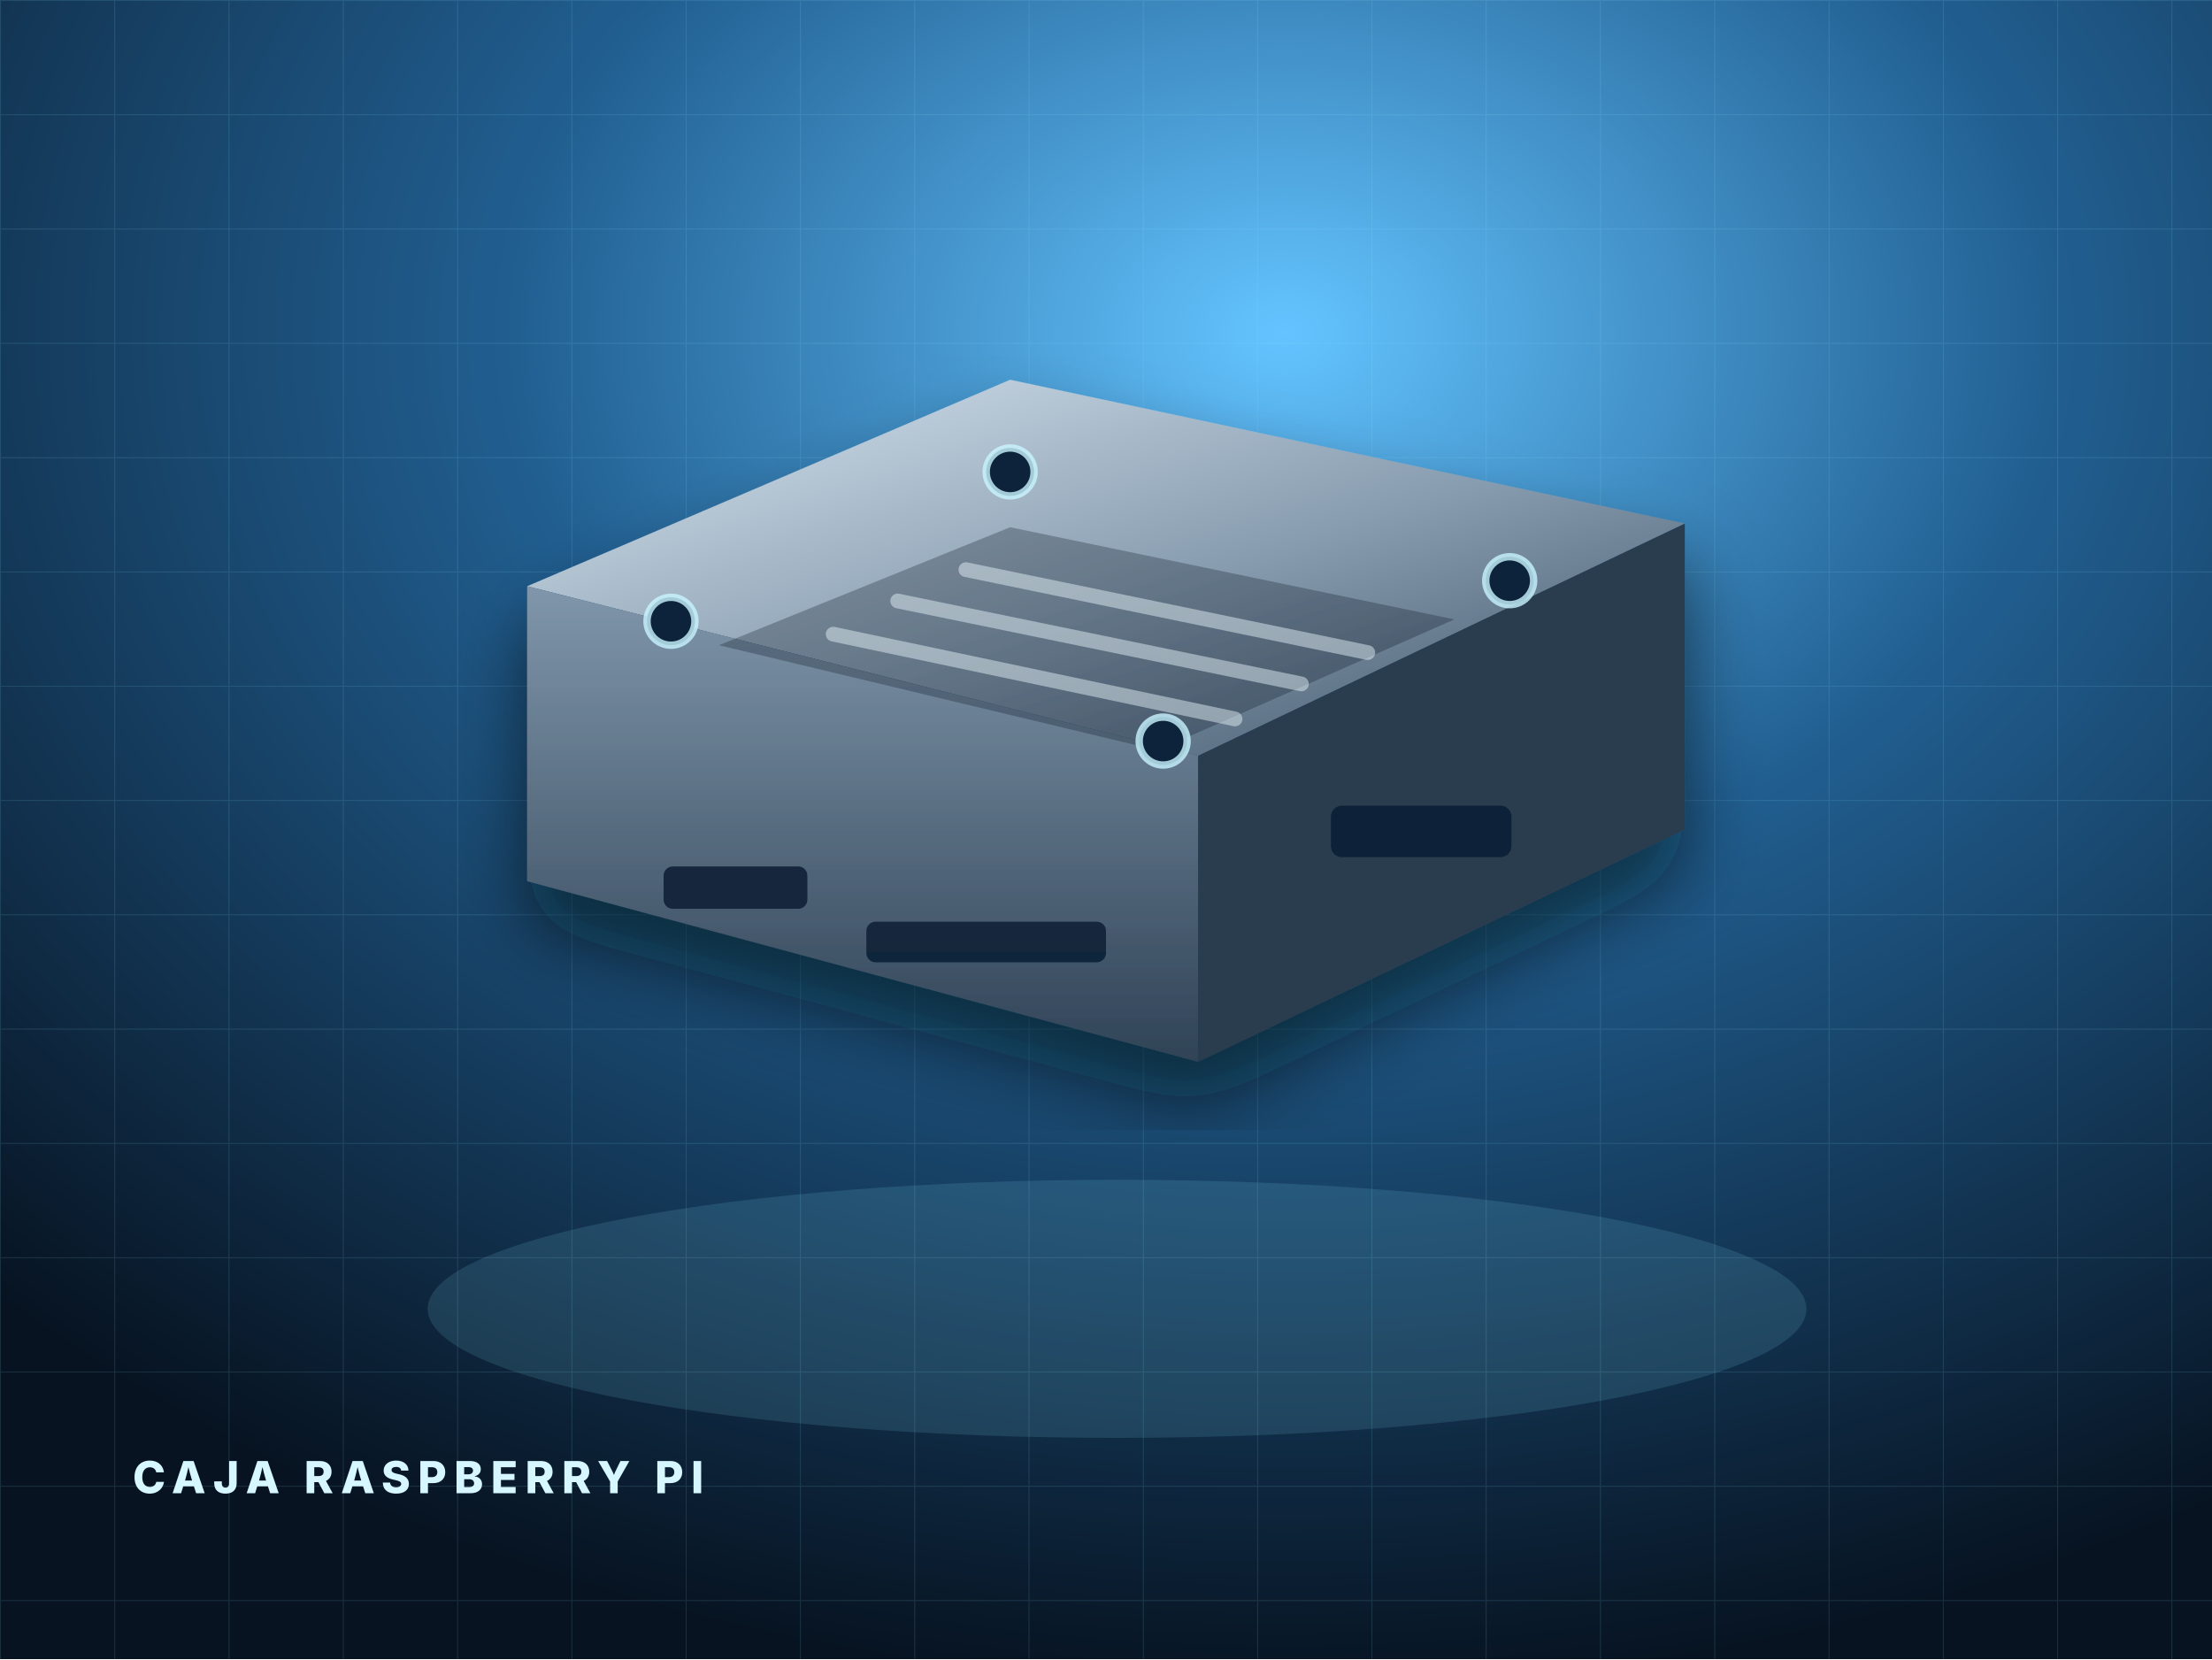
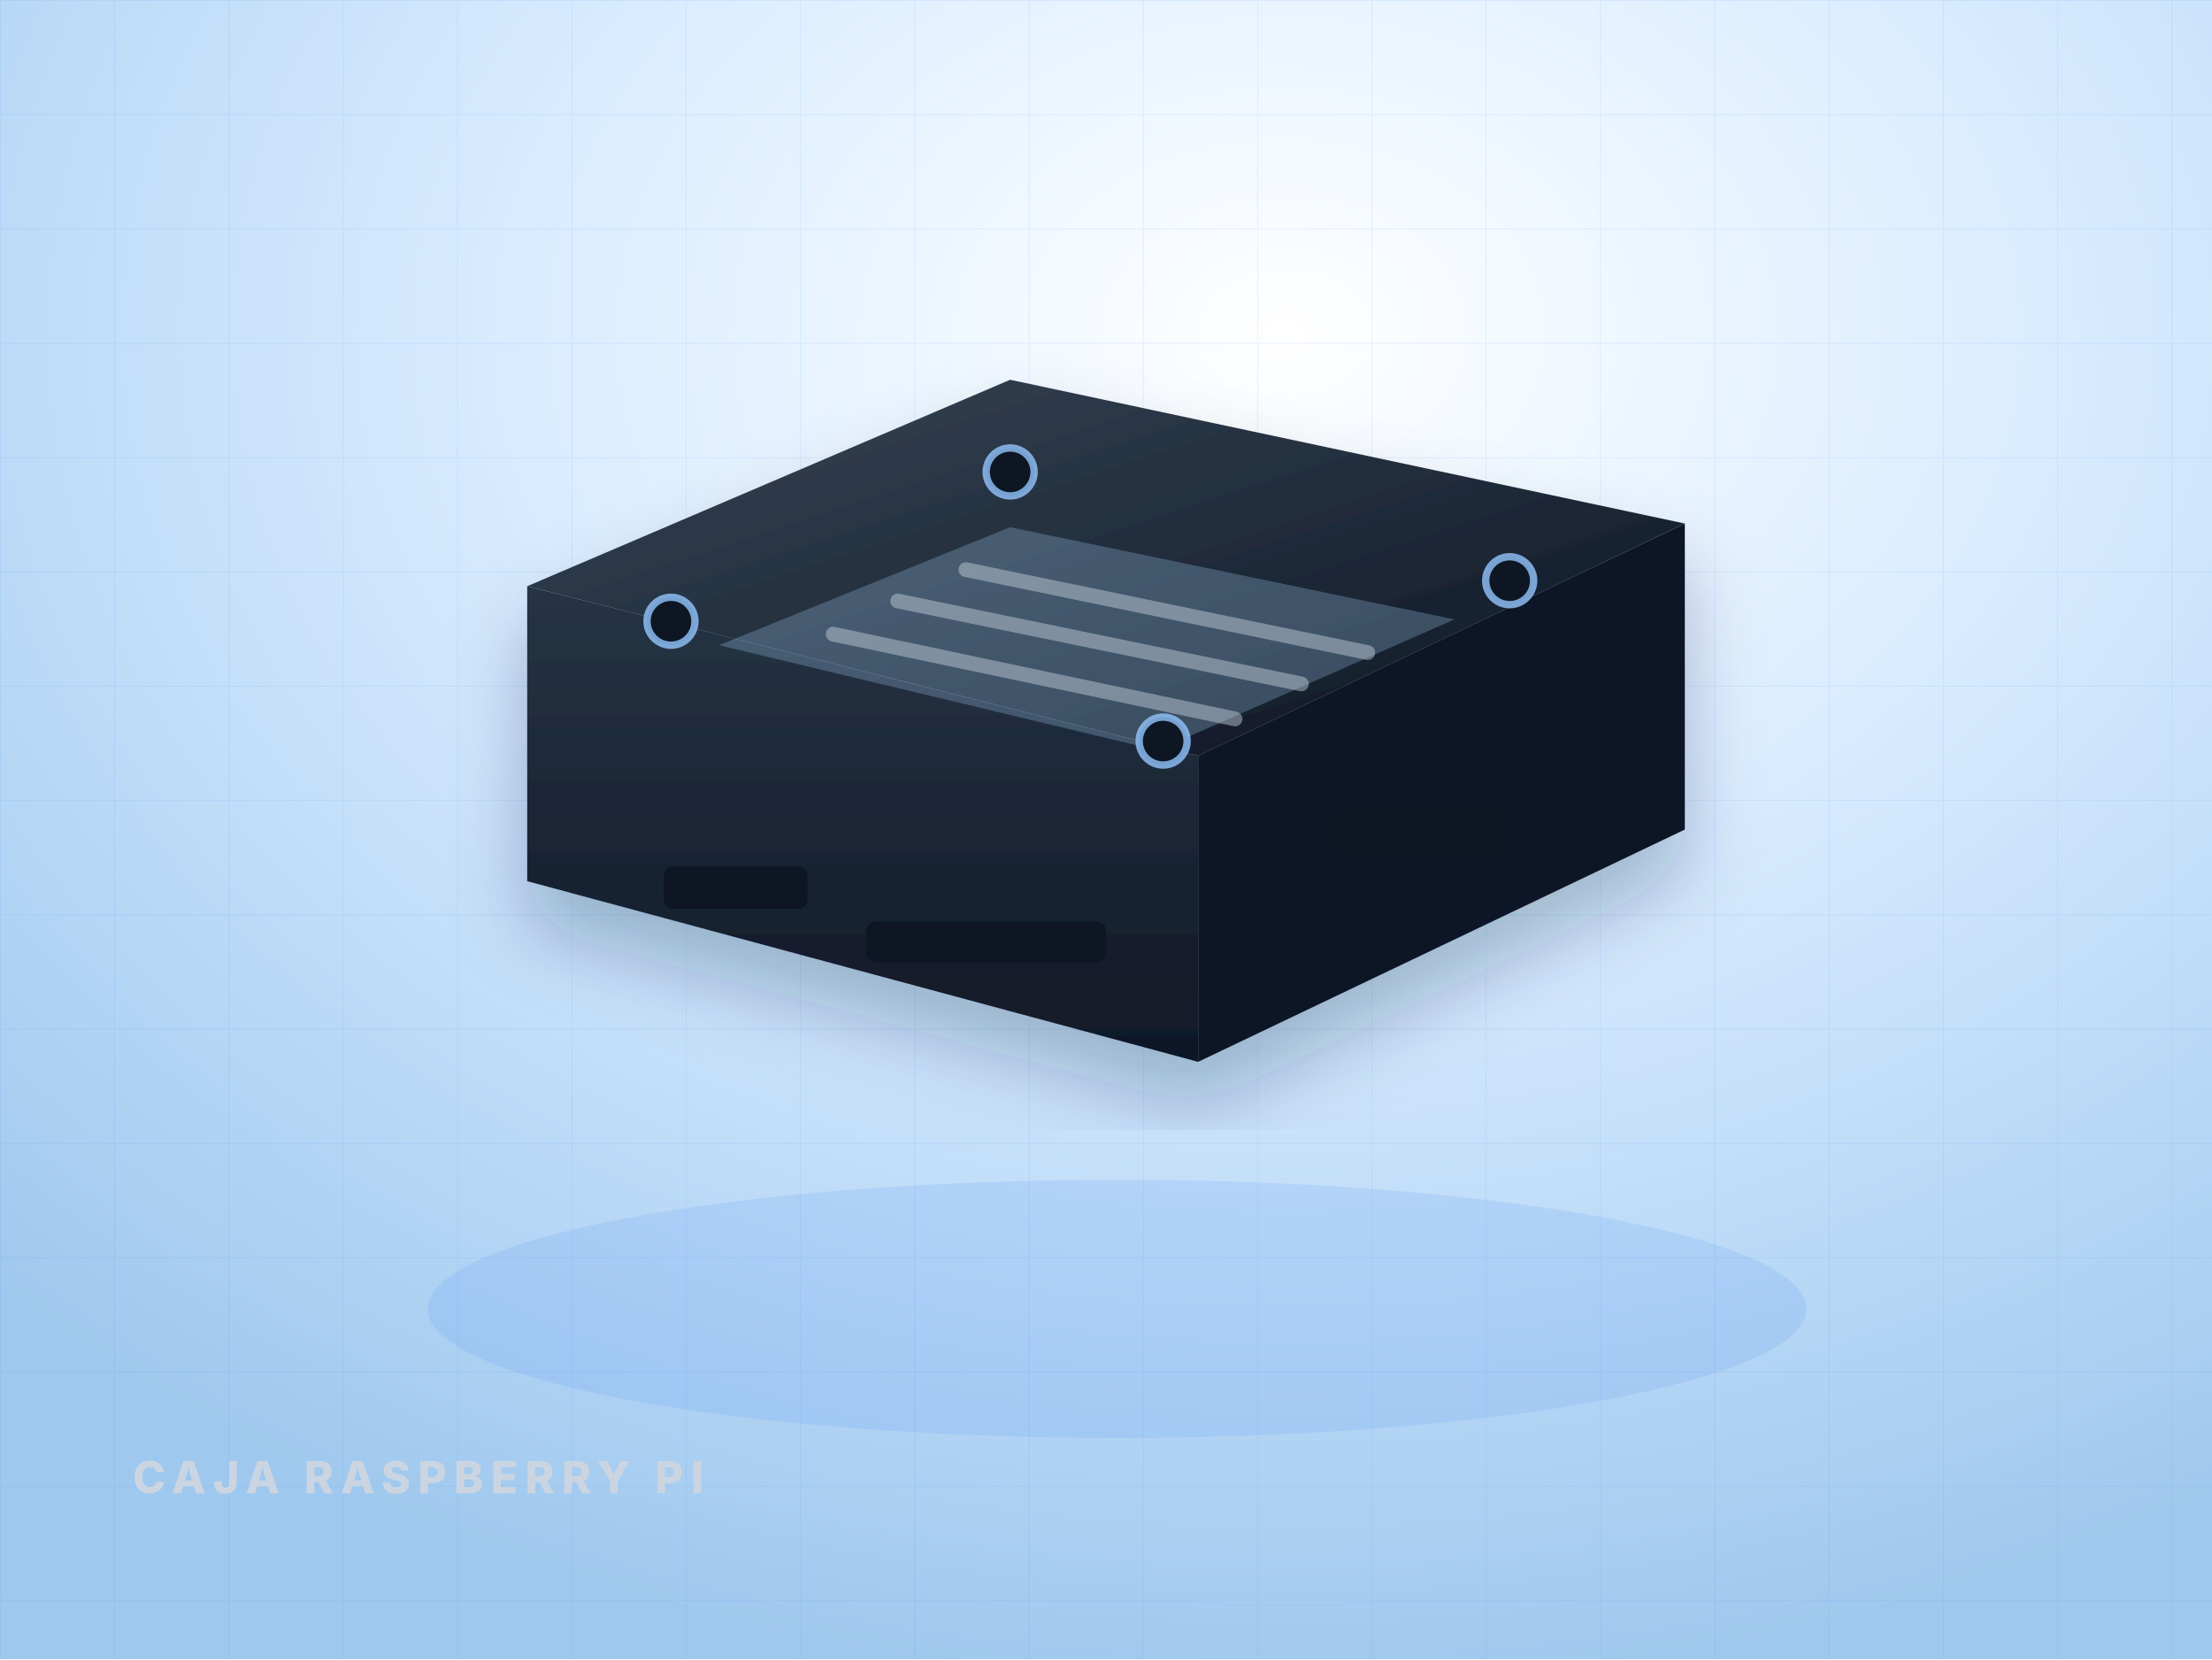
<svg xmlns="http://www.w3.org/2000/svg" viewBox="0 0 1200 900" role="img" aria-label="Caja Raspberry Pi ventilada configurable">
  <defs>
    <radialGradient id="bg" cx="58%" cy="20%" r="82%">
-       <stop offset="0" stop-color="#64c4ff" />
-       <stop offset=".42" stop-color="#215f91" />
-       <stop offset="1" stop-color="#071321" />
+       <stop offset="0" stop-color="#ffffff" />
+       <stop offset=".42" stop-color="#d9ecff" />
+       <stop offset="1" stop-color="#9fc8ee" />
    </radialGradient>
    <linearGradient id="top" x1="0" y1="0" x2="1" y2="1">
-       <stop offset="0" stop-color="#dbe8f3" />
-       <stop offset=".55" stop-color="#879caf" />
-       <stop offset="1" stop-color="#3c5064" />
+       <stop offset="0" stop-color="#384556" />
+       <stop offset=".55" stop-color="#1f2b3a" />
+       <stop offset="1" stop-color="#0b1220" />
    </linearGradient>
    <linearGradient id="front" x1="0" y1="0" x2="0" y2="1">
-       <stop offset="0" stop-color="#8096aa" />
-       <stop offset="1" stop-color="#304356" />
+       <stop offset="0" stop-color="#263445" />
+       <stop offset="1" stop-color="#101827" />
    </linearGradient>
    <filter id="shadow">
-       <feDropShadow dx="0" dy="24" stdDeviation="20" flood-color="#020817" flood-opacity=".6" />
+       <feDropShadow dx="0" dy="24" stdDeviation="20" flood-color="#0b2545" flood-opacity=".26" />
    </filter>
    <pattern id="grid" width="62" height="62" patternUnits="userSpaceOnUse">
-       <path d="M62 0H0v62" fill="none" stroke="#8be9ff" stroke-opacity=".13" />
+       <path d="M62 0H0v62" fill="none" stroke="#3b82f6" stroke-opacity=".10" />
    </pattern>
  </defs>
  <rect width="1200" height="900" fill="url(#bg)" />
  <rect width="1200" height="900" fill="url(#grid)" />
-   <ellipse cx="606" cy="710" rx="374" ry="70" fill="#8be9ff" opacity=".13" />
+   <ellipse cx="606" cy="710" rx="374" ry="70" fill="#3b82f6" opacity=".13" />
  <g filter="url(#shadow)">
    <path d="M286 318 548 206 914 284 650 410Z" fill="url(#top)" />
    <path d="M286 318 650 410v166L286 478Z" fill="url(#front)" />
-     <path d="M650 410 914 284v166L650 576Z" fill="#2b3d50" />
-     <path d="M390 350 548 286 789 336 628 407Z" fill="#071321" opacity=".28" />
-     <g fill="#10243a" stroke="#c8f5ff" stroke-opacity=".8" stroke-width="4">
+     <path d="M650 410 914 284v166L650 576Z" fill="#101827" />
+     <path d="M390 350 548 286 789 336 628 407Z" fill="#9fc8ee" opacity=".28" />
+     <g fill="#071321" stroke="#93c5fd" stroke-opacity=".8" stroke-width="4">
      <circle cx="364" cy="337" r="13" />
      <circle cx="548" cy="256" r="13" />
      <circle cx="819" cy="315" r="13" />
      <circle cx="631" cy="402" r="13" />
    </g>
-     <g stroke="#effbff" stroke-opacity=".45" stroke-width="8" stroke-linecap="round">
+     <g stroke="#cbd5e1" stroke-opacity=".45" stroke-width="8" stroke-linecap="round">
      <path d="M452 344 670 390" />
      <path d="M487 326 706 371" />
      <path d="M524 309 742 354" />
    </g>
-     <g fill="#0c2036" opacity=".9">
+     <g fill="#071321" opacity=".9">
      <rect x="360" y="470" width="78" height="23" rx="5" />
      <rect x="470" y="500" width="130" height="22" rx="5" />
      <rect x="722" y="437" width="98" height="28" rx="6" />
    </g>
  </g>
-   <text x="72" y="810" fill="#d6f7ff" font-family="Inter,Arial,sans-serif" font-size="24" font-weight="800" letter-spacing="4">CAJA RASPBERRY PI</text>
+   <text x="72" y="810" fill="#cbd5e1" font-family="Inter,Arial,sans-serif" font-size="24" font-weight="800" letter-spacing="4">CAJA RASPBERRY PI</text>
</svg>
